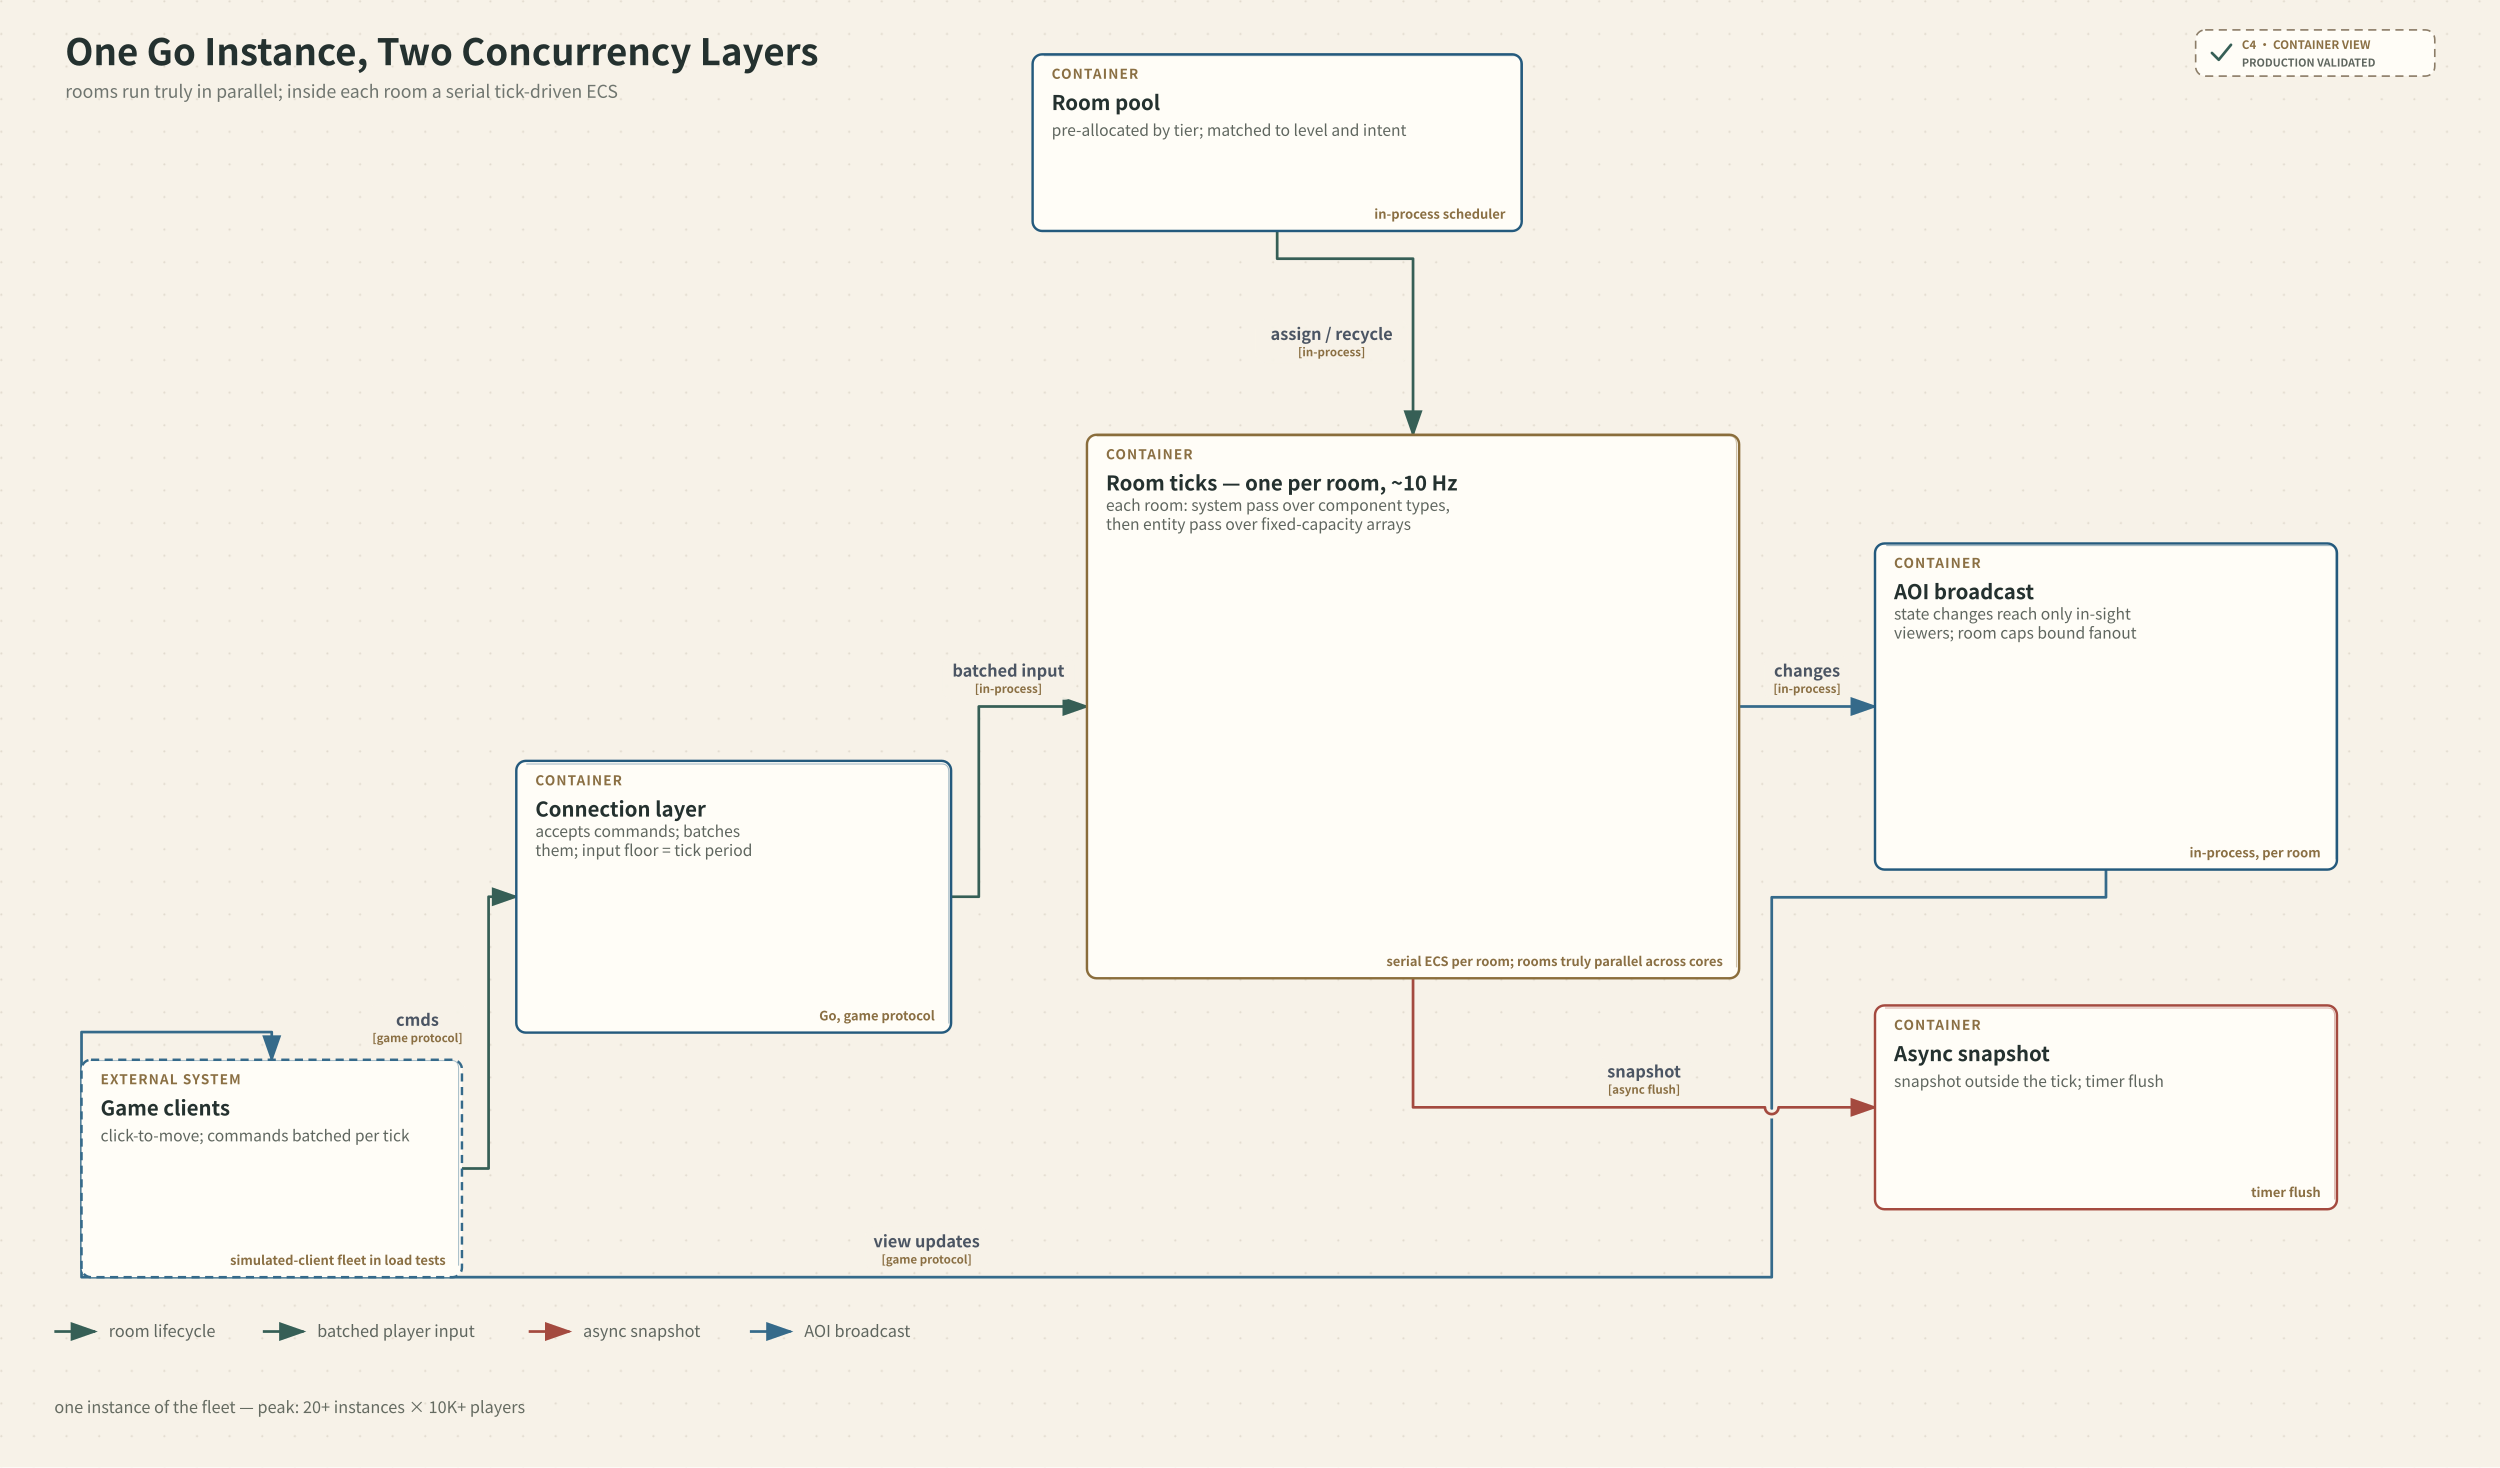
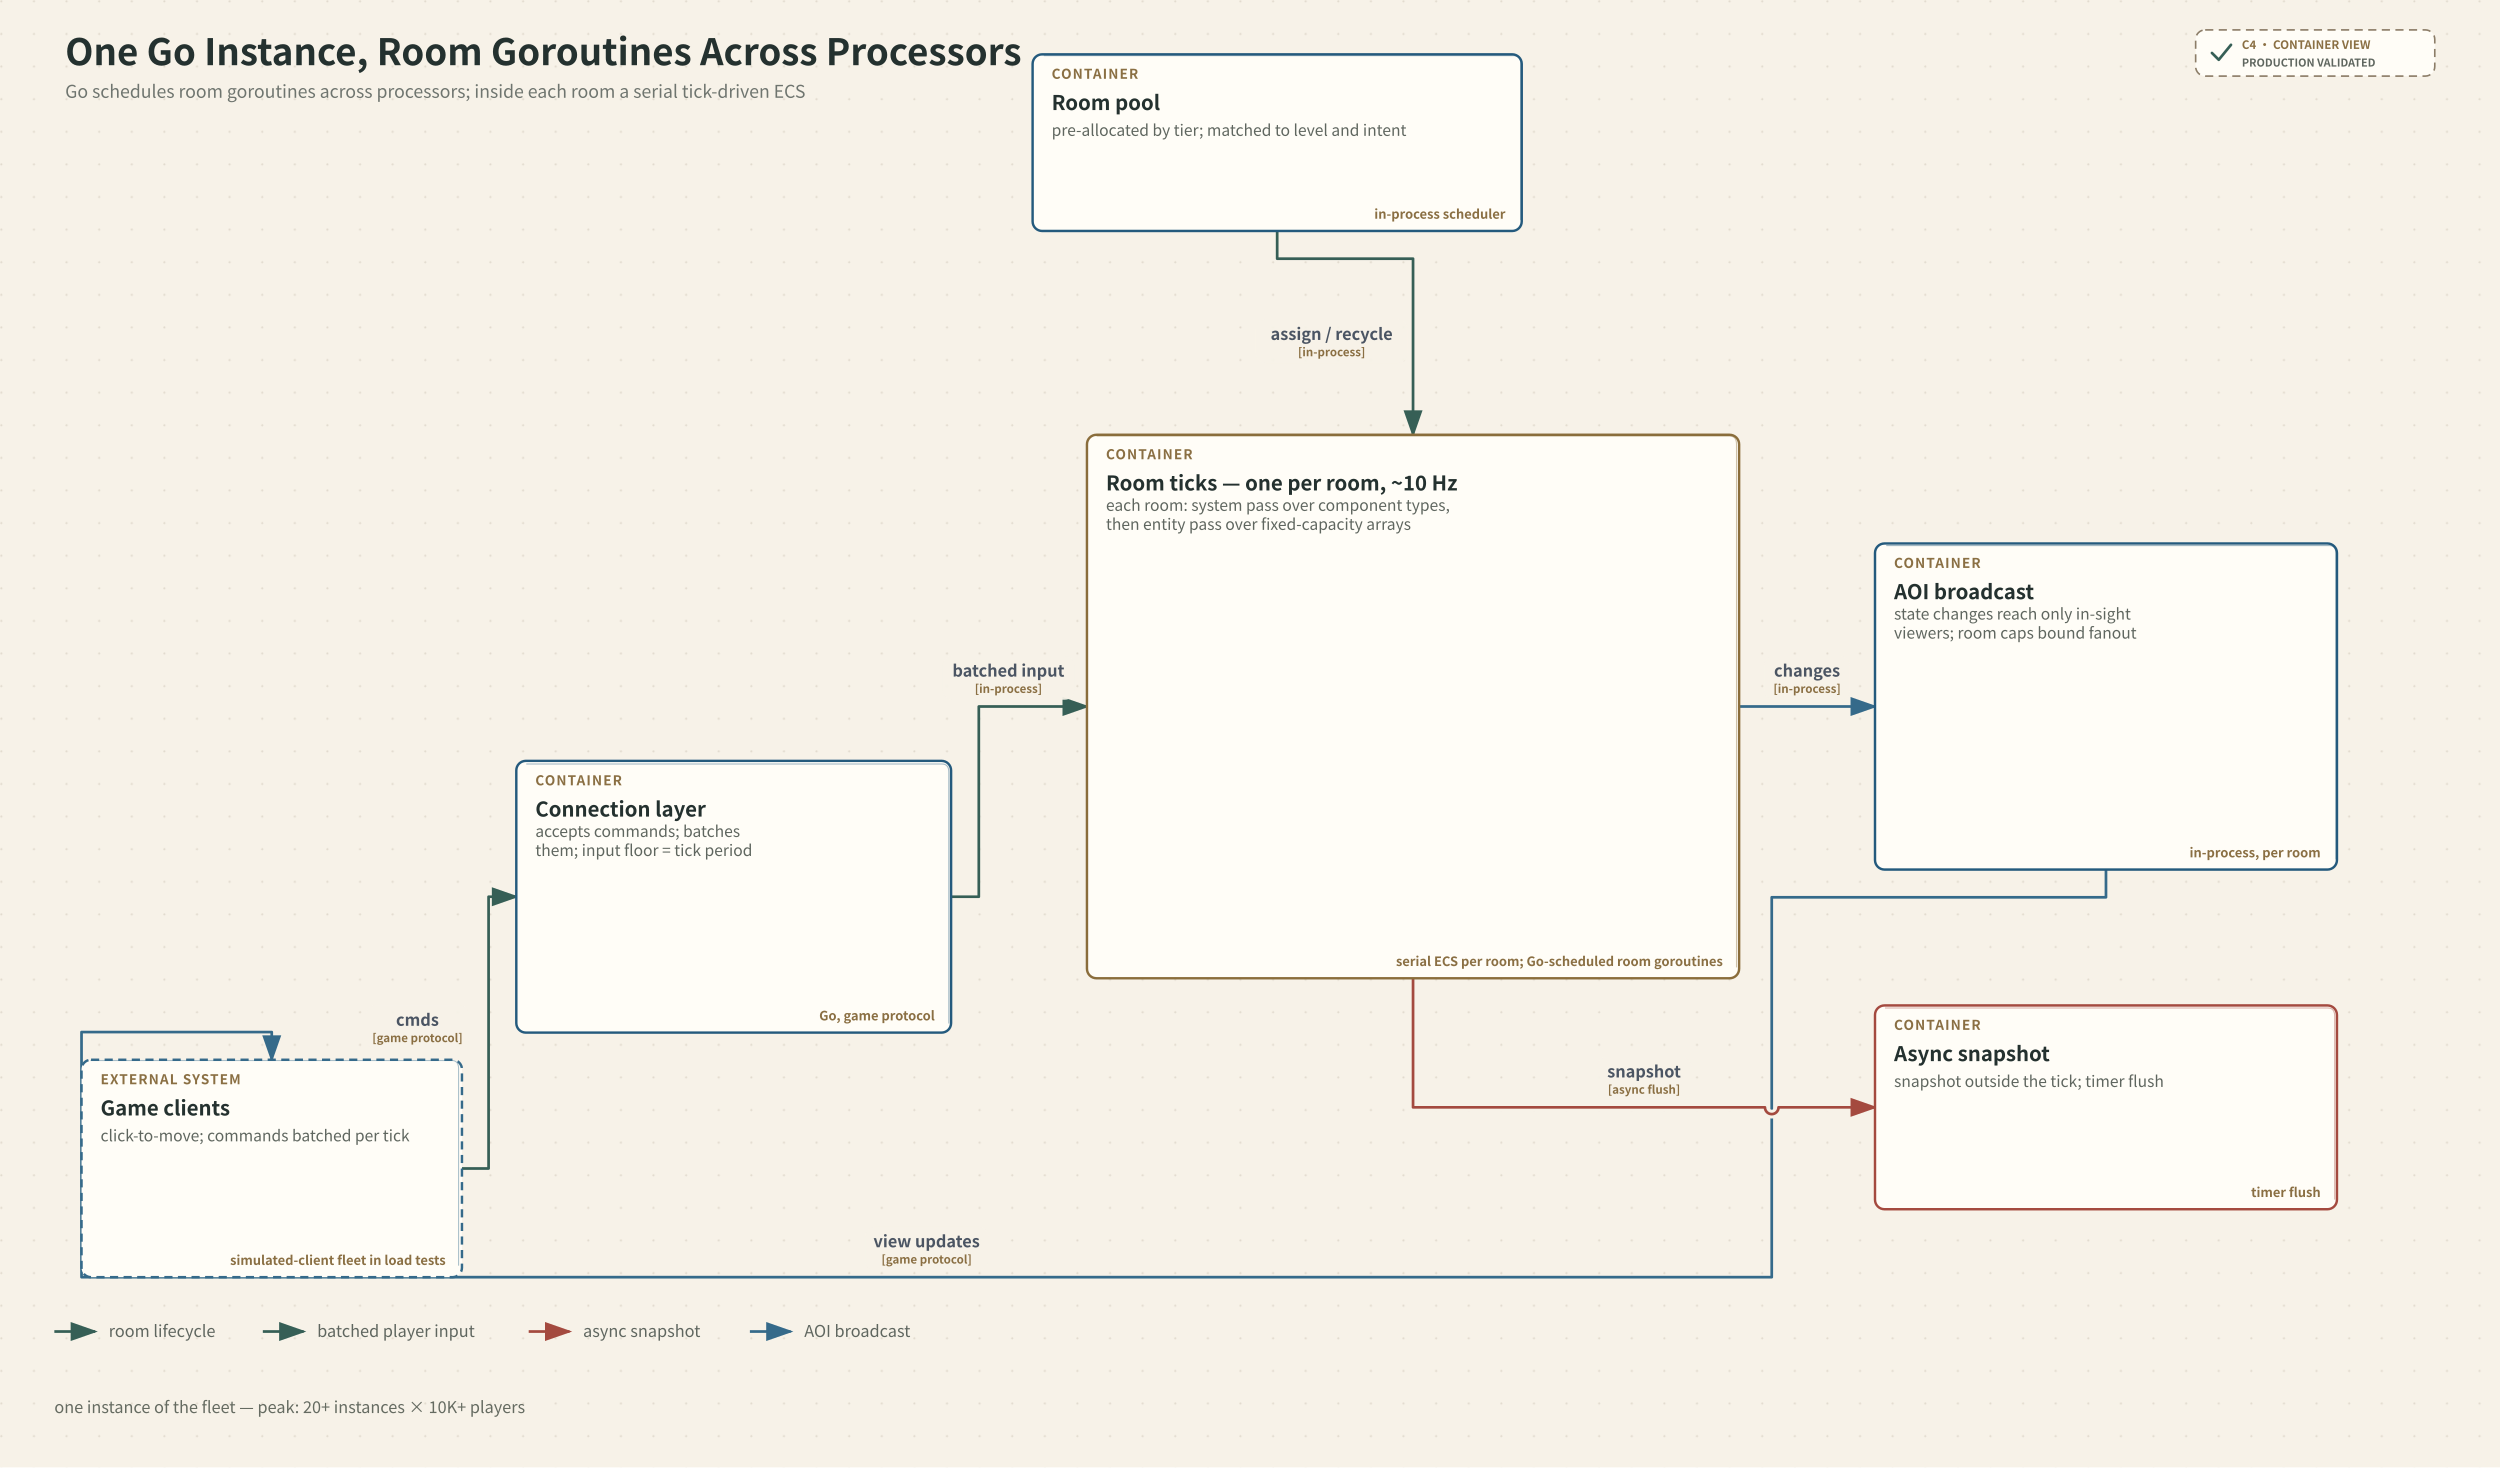
<svg xmlns="http://www.w3.org/2000/svg" viewBox="0 0 1840 1080" width="1840" height="1080" data-generator="fireworks-tech-graph" data-schema-version="1" data-text-metrics="heuristic-v1" data-style-id="9" data-visual-theme="C4 Review Canvas" data-diagram-type="c4" data-motion-scene="" data-semantic-profile="c4-review" data-semantic-valid="true" data-quality-profile="standard" data-max-bends-per-edge="12" data-max-total-bends="100" data-max-route-stretch="5.0" data-max-bridged-crossings="8" data-min-node-gap="0.0" data-min-container-gutter="0.0" data-min-label-clearance="2.0" data-min-segment-length="0.0">
  <defs>
    <marker id="arrowA" markerWidth="10" markerHeight="7" refX="9" refY="3.5" orient="auto">
      <polygon points="0 0, 10 3.5, 0 7" fill="#365f56" />
    </marker>
    <marker id="arrowB" markerWidth="10" markerHeight="7" refX="9" refY="3.5" orient="auto">
      <polygon points="0 0, 10 3.5, 0 7" fill="#a44a3f" />
    </marker>
    <marker id="arrowC" markerWidth="10" markerHeight="7" refX="9" refY="3.5" orient="auto">
      <polygon points="0 0, 10 3.5, 0 7" fill="#356a8a" />
    </marker>
    <marker id="arrowE" markerWidth="10" markerHeight="7" refX="9" refY="3.5" orient="auto">
      <polygon points="0 0, 10 3.5, 0 7" fill="#c06b35" />
    </marker>
    <marker id="arrowF" markerWidth="10" markerHeight="7" refX="9" refY="3.5" orient="auto">
      <polygon points="0 0, 10 3.5, 0 7" fill="#7a5c99" />
    </marker>
    <marker id="arrowG" markerWidth="10" markerHeight="7" refX="9" refY="3.5" orient="auto">
      <polygon points="0 0, 10 3.5, 0 7" fill="#b13e53" />
    </marker>
    <marker id="arrowH" markerWidth="10" markerHeight="7" refX="9" refY="3.5" orient="auto">
      <polygon points="0 0, 10 3.5, 0 7" fill="#746b60" />
    </marker>
    <pattern id="reviewGrid" width="24" height="24" patternUnits="userSpaceOnUse">
      <circle cx="1" cy="1" r="0.8" fill="#8c7d68" fill-opacity="0.18" />
    </pattern>
    <style>
    text { font-family: 'Avenir Next', Avenir, 'Segoe UI', 'PingFang SC', 'Noto Sans CJK SC', 'Microsoft YaHei', sans-serif; }
    .title { font-size: 27px; font-weight: 700; fill: #24312f; }
    .subtitle { font-size: 13px; font-weight: 500; fill: #6f756f; }
    .section { font-size: 13px; font-weight: 700; fill: #5b5144; letter-spacing: 1.4px; }
    .section-sub { font-size: 12px; font-weight: 500; fill: #756753; }
    .node-title { font-weight: 700; fill: #24312f; }
    .node-sub { font-weight: 500; fill: #5f665f; }
    .node-type { font-size: 10px; font-weight: 700; fill: #8a6f43; letter-spacing: 0.08em; }
    .arrow-label { font-size: 12px; font-weight: 600; fill: #4b5563; }
    .legend { font-size: 12px; font-weight: 500; fill: #5f665f; }
    .footnote { font-size: 12px; font-weight: 500; fill: #656b61; }
    .metric-label { font-size: 8.5px; font-weight: 700; fill: #656b61; text-transform: uppercase; }
    .metric-value { font-size: 9.5px; font-weight: 700; fill: #24312f; }
    </style>
  </defs>
  <rect data-graph-role="background" width="1840.0" height="1080.0" fill="#f7f2e8" />
  <rect data-graph-role="decoration" width="1840.0" height="1080.0" fill="url(#reviewGrid)" />
-   <text x="48.0" y="48" text-anchor="start" class="title">One Go Instance, Two Concurrency Layers</text>
-   <text x="48.0" y="72" text-anchor="start" class="subtitle">rooms run truly in parallel; inside each room a serial tick-driven ECS</text>
+   <text x="48.0" y="48" text-anchor="start" class="title">One Go Instance, Room Goroutines Across Processors</text>
+   <text x="48.0" y="72" text-anchor="start" class="subtitle">Go schedules room goroutines across processors; inside each room a serial tick-driven ECS</text>
  <g id="style-signature" data-graph-role="decoration" data-style-signature="c4-review-board">
    <rect x="1616.0" y="22.0" width="176.0" height="34.0" rx="7" fill="#fffdf7" stroke="#8c7d68" stroke-width="1.2" stroke-dasharray="6 4" />
    <path d="M 1628.0 39.0 l 5 5 9 -11" fill="none" stroke="#365f56" stroke-width="2" stroke-linecap="round" stroke-linejoin="round" />
    <text data-full-text="C4 · CONTAINER VIEW" x="1650.0" y="36.0" font-size="8.5" font-weight="800" fill="#8a6f43">C4 · CONTAINER VIEW</text>
    <text data-full-text="PRODUCTION VALIDATED" x="1650.0" y="49.0" font-size="8" font-weight="700" fill="#5f665f">PRODUCTION VALIDATED</text>
  </g>
  <path id="a1-review-stroke" data-graph-role="decoration" data-owner="a1" d="M 340,860 L 359.6,860 L 359.6,660 L 380,660" fill="none" stroke="#365f56" stroke-width="0.9" stroke-dasharray="2.5,2" opacity="0.30" stroke-dashoffset="0.24" />
  <path id="a1" data-graph-role="edge" data-edge-id="a1" data-source="clients" data-target="conn" data-edge-kind="flow" data-topic-id="" data-flow="sync" data-motion-role="" data-motion-stage="" data-motion-order="" data-protocol="game protocol" data-via="" data-critical-path-id="" data-critical-hop="" data-critical-hops="" data-critical="false" data-bends="2" data-route-stretch="1.0" data-bridges="" d="M 340,860 L 359.6,860 L 359.6,660 L 380,660" fill="none" stroke="#365f56" stroke-width="2.0" stroke-linecap="round" stroke-linejoin="round" marker-end="url(#arrowA)" />
  <path id="a2-review-stroke" data-graph-role="decoration" data-owner="a2" d="M 700,660 L 720.4,660 L 720.4,520 L 800,520" fill="none" stroke="#365f56" stroke-width="0.9" stroke-dasharray="2.5,2" opacity="0.30" stroke-dashoffset="-0.06" />
  <path id="a2" data-graph-role="edge" data-edge-id="a2" data-source="conn" data-target="rooms" data-edge-kind="flow" data-topic-id="" data-flow="sync" data-motion-role="" data-motion-stage="" data-motion-order="" data-protocol="in-process" data-via="" data-critical-path-id="" data-critical-hop="" data-critical-hops="" data-critical="false" data-bends="2" data-route-stretch="1.0" data-bridges="" d="M 700,660 L 720.4,660 L 720.4,520 L 800,520" fill="none" stroke="#365f56" stroke-width="2.0" stroke-linecap="round" stroke-linejoin="round" marker-end="url(#arrowA)" />
  <path id="a4-review-stroke" data-graph-role="decoration" data-owner="a4" d="M 940,170 L 940,190.4 L 1040,190.4 L 1040,320" fill="none" stroke="#365f56" stroke-width="0.9" stroke-dasharray="2.5,2" opacity="0.30" stroke-dashoffset="1.02" />
  <path id="a4" data-graph-role="edge" data-edge-id="a4" data-source="roompool" data-target="rooms" data-edge-kind="flow" data-topic-id="" data-flow="control" data-motion-role="" data-motion-stage="" data-motion-order="" data-protocol="in-process" data-via="" data-critical-path-id="" data-critical-hop="" data-critical-hops="" data-critical="false" data-bends="2" data-route-stretch="1.0" data-bridges="" d="M 940,170 L 940,190.4 L 1040,190.4 L 1040,320" fill="none" stroke="#365f56" stroke-width="2.0" stroke-linecap="round" stroke-linejoin="round" marker-end="url(#arrowA)" />
  <path id="a6-review-stroke" data-graph-role="decoration" data-owner="a6" d="M 1280,520 L 1380,520" fill="none" stroke="#356a8a" stroke-width="0.9" stroke-dasharray="2.5,2" opacity="0.30" stroke-dashoffset="0.22" />
  <path id="a6" data-graph-role="edge" data-edge-id="a6" data-source="rooms" data-target="aoi" data-edge-kind="flow" data-topic-id="" data-flow="read" data-motion-role="" data-motion-stage="" data-motion-order="" data-protocol="in-process" data-via="" data-critical-path-id="" data-critical-hop="" data-critical-hops="" data-critical="false" data-bends="0" data-route-stretch="1.0" data-bridges="" d="M 1280,520 L 1380,520" fill="none" stroke="#356a8a" stroke-width="2.0" stroke-linecap="round" stroke-linejoin="round" marker-end="url(#arrowC)" />
  <path id="a8-review-stroke" data-graph-role="decoration" data-owner="a8" d="M 1550,640 L 1550,660.4 L 1304,660.4 L 1304,940 L 60,940 L 60,759.6 L 200,759.6 L 200,780" fill="none" stroke="#356a8a" stroke-width="0.9" stroke-dasharray="2.5,2" opacity="0.30" stroke-dashoffset="0.49" />
  <path id="a8" data-graph-role="edge" data-edge-id="a8" data-source="aoi" data-target="clients" data-edge-kind="flow" data-topic-id="" data-flow="read" data-motion-role="" data-motion-stage="" data-motion-order="" data-protocol="game protocol" data-via="" data-critical-path-id="" data-critical-hop="" data-critical-hops="" data-critical="false" data-bends="6" data-route-stretch="1.43" data-bridges="" d="M 1550,640 L 1550,660.4 L 1304,660.4 L 1304,940 L 60,940 L 60,759.6 L 200,759.6 L 200,780" fill="none" stroke="#356a8a" stroke-width="2.0" stroke-linecap="round" stroke-linejoin="round" marker-end="url(#arrowC)" />
  <path id="a9-bridge-mask" data-graph-role="bridge-mask" data-owner="a9" d="M 1040,720 L 1040,815 L 1299,815 A 5 5 0 0 0 1309,815 L 1380,815" fill="none" stroke="#f7f2e8" stroke-width="6.5" stroke-linecap="round" stroke-linejoin="round" />
  <path id="a9-review-stroke" data-graph-role="decoration" data-owner="a9" d="M 1040,720 L 1040,815 L 1299,815 A 5 5 0 0 0 1309,815 L 1380,815" fill="none" stroke="#a44a3f" stroke-width="0.9" stroke-dasharray="2.5,2" opacity="0.30" stroke-dashoffset="1.01" />
  <path id="a9" data-graph-role="edge" data-edge-id="a9" data-source="rooms" data-target="persist" data-edge-kind="flow" data-topic-id="" data-flow="write" data-motion-role="" data-motion-stage="" data-motion-order="" data-protocol="async flush" data-via="" data-critical-path-id="" data-critical-hop="" data-critical-hops="" data-critical="false" data-bends="1" data-route-stretch="1.0" data-bridges="1304,815" d="M 1040,720 L 1040,815 L 1299,815 A 5 5 0 0 0 1309,815 L 1380,815" fill="none" stroke="#a44a3f" stroke-width="2.0" stroke-linecap="round" stroke-linejoin="round" marker-end="url(#arrowB)" />
  <g id="node-clients" data-graph-role="node" data-node-id="clients" data-semantic-role="external_system" data-motion-role="" data-motion-stage="" data-motion-order="" data-parent="" data-deployment-id="" data-topic-id="" data-span-id="" data-station-order="" data-status="" data-start-ms="" data-duration-ms="" data-parent-span="" data-graph-bounds="60,780,340,940">
    <rect x="60.0" y="780.0" width="280.0" height="160.0" rx="7" fill="#fffdf7" stroke="#356a8a" stroke-width="1.8" stroke-dasharray="6 4" />
    <path data-graph-role="decoration" d="M 66.513 780.522 H 332.513 Q 337.513 780.522 337.513 786.522 V 931.522" fill="none" stroke="#356a8a" stroke-width="0.8" opacity="0.42" />
    <text data-text-role="type" data-full-text="EXTERNAL SYSTEM" data-text-max-width="252.0" x="74.0" y="798.0" class="node-type" font-size="10.0">EXTERNAL SYSTEM</text>
    <text data-text-role="title" data-full-text="Game clients" data-text-max-width="252.0" x="74.0" y="821.0" class="node-title" font-size="15" text-anchor="start">Game clients</text>
    <text data-text-role="description" data-line="1" data-full-text="click-to-move; commands batched per tick" x="74.0" y="840.0" class="node-sub" font-size="11.5" text-anchor="start">click-to-move; commands batched per tick</text>
    <text data-text-role="technology" data-full-text="simulated-client fleet in load tests" data-text-max-width="256.0" x="328.0" y="931.0" text-anchor="end" font-size="9.5" font-weight="700" fill="#8a6f43">simulated-client fleet in load tests</text>
  </g>
  <g id="node-conn" data-graph-role="node" data-node-id="conn" data-semantic-role="container" data-motion-role="" data-motion-stage="" data-motion-order="" data-parent="" data-deployment-id="" data-topic-id="" data-span-id="" data-station-order="" data-status="" data-start-ms="" data-duration-ms="" data-parent-span="" data-graph-bounds="380,560,700,760">
    <rect x="380.0" y="560.0" width="320.0" height="200.0" rx="7" fill="#fffdf7" stroke="#245a7d" stroke-width="1.8" />
    <path data-graph-role="decoration" d="M 387.335 562.312 H 693.335 Q 698.335 562.312 698.335 568.312 V 753.312" fill="none" stroke="#245a7d" stroke-width="0.8" opacity="0.42" />
    <text data-text-role="type" data-full-text="CONTAINER" data-text-max-width="292.0" x="394.0" y="578.0" class="node-type" font-size="10.0">CONTAINER</text>
    <text data-text-role="title" data-full-text="Connection layer" data-text-max-width="292.0" x="394.0" y="601.0" class="node-title" font-size="15" text-anchor="start">Connection layer</text>
    <text data-text-role="description" data-line="1" data-full-text="accepts commands; batches them; input floor = tick period" x="394.0" y="616.0" class="node-sub" font-size="11.5" text-anchor="start">accepts commands; batches</text>
    <text data-text-role="description" data-line="2" data-full-text="accepts commands; batches them; input floor = tick period" x="394.0" y="630.0" class="node-sub" font-size="11.5" text-anchor="start">them; input floor = tick period</text>
    <text data-text-role="technology" data-full-text="Go, game protocol" data-text-max-width="296.0" x="688.0" y="751.0" text-anchor="end" font-size="9.5" font-weight="700" fill="#8a6f43">Go, game protocol</text>
  </g>
  <g id="node-roompool" data-graph-role="node" data-node-id="roompool" data-semantic-role="container" data-motion-role="" data-motion-stage="" data-motion-order="" data-parent="" data-deployment-id="" data-topic-id="" data-span-id="" data-station-order="" data-status="" data-start-ms="" data-duration-ms="" data-parent-span="" data-graph-bounds="760,40,1120,170">
    <rect x="760.0" y="40.0" width="360.0" height="130.0" rx="7" fill="#fffdf7" stroke="#245a7d" stroke-width="1.8" />
    <path data-graph-role="decoration" d="M 768.28 40.97 H 1114.28 Q 1119.28 40.97 1119.28 46.97 V 161.97" fill="none" stroke="#245a7d" stroke-width="0.8" opacity="0.42" />
    <text data-text-role="type" data-full-text="CONTAINER" data-text-max-width="332.0" x="774.0" y="58.0" class="node-type" font-size="10.0">CONTAINER</text>
    <text data-text-role="title" data-full-text="Room pool" data-text-max-width="332.0" x="774.0" y="81.0" class="node-title" font-size="15" text-anchor="start">Room pool</text>
    <text data-text-role="description" data-line="1" data-full-text="pre-allocated by tier; matched to level and intent" x="774.0" y="100.0" class="node-sub" font-size="11.5" text-anchor="start">pre-allocated by tier; matched to level and intent</text>
    <text data-text-role="technology" data-full-text="in-process scheduler" data-text-max-width="336.0" x="1108.0" y="161.0" text-anchor="end" font-size="9.5" font-weight="700" fill="#8a6f43">in-process scheduler</text>
  </g>
  <g id="node-aoi" data-graph-role="node" data-node-id="aoi" data-semantic-role="container" data-motion-role="" data-motion-stage="" data-motion-order="" data-parent="" data-deployment-id="" data-topic-id="" data-span-id="" data-station-order="" data-status="" data-start-ms="" data-duration-ms="" data-parent-span="" data-graph-bounds="1380,400,1720,640">
    <rect x="1380.0" y="400.0" width="340.0" height="240.0" rx="7" fill="#fffdf7" stroke="#245a7d" stroke-width="1.8" />
    <path data-graph-role="decoration" d="M 1388.282 401.533 H 1714.282 Q 1719.282 401.533 1719.282 407.533 V 632.533" fill="none" stroke="#245a7d" stroke-width="0.8" opacity="0.42" />
    <text data-text-role="type" data-full-text="CONTAINER" data-text-max-width="312.0" x="1394.0" y="418.0" class="node-type" font-size="10.0">CONTAINER</text>
    <text data-text-role="title" data-full-text="AOI broadcast" data-text-max-width="312.0" x="1394.0" y="441.0" class="node-title" font-size="15" text-anchor="start">AOI broadcast</text>
    <text data-text-role="description" data-line="1" data-full-text="state changes reach only in-sight viewers; room caps bound fanout" x="1394.0" y="456.0" class="node-sub" font-size="11.5" text-anchor="start">state changes reach only in-sight</text>
    <text data-text-role="description" data-line="2" data-full-text="state changes reach only in-sight viewers; room caps bound fanout" x="1394.0" y="470.0" class="node-sub" font-size="11.5" text-anchor="start">viewers; room caps bound fanout</text>
    <text data-text-role="technology" data-full-text="in-process, per room" data-text-max-width="316.0" x="1708.0" y="631.0" text-anchor="end" font-size="9.5" font-weight="700" fill="#8a6f43">in-process, per room</text>
  </g>
  <g id="node-persist" data-graph-role="node" data-node-id="persist" data-semantic-role="container" data-motion-role="" data-motion-stage="" data-motion-order="" data-parent="" data-deployment-id="" data-topic-id="" data-span-id="" data-station-order="" data-status="" data-start-ms="" data-duration-ms="" data-parent-span="" data-graph-bounds="1380,740,1720,890">
    <rect x="1380.0" y="740.0" width="340.0" height="150.0" rx="7" fill="#fffdf7" stroke="#a44a3f" stroke-width="1.8" />
    <path data-graph-role="decoration" d="M 1387.342 741.888 H 1713.342 Q 1718.342 741.888 1718.342 747.888 V 882.888" fill="none" stroke="#a44a3f" stroke-width="0.8" opacity="0.42" />
    <text data-text-role="type" data-full-text="CONTAINER" data-text-max-width="312.0" x="1394.0" y="758.0" class="node-type" font-size="10.0">CONTAINER</text>
    <text data-text-role="title" data-full-text="Async snapshot" data-text-max-width="312.0" x="1394.0" y="781.0" class="node-title" font-size="15" text-anchor="start">Async snapshot</text>
    <text data-text-role="description" data-line="1" data-full-text="snapshot outside the tick; timer flush" x="1394.0" y="800.0" class="node-sub" font-size="11.5" text-anchor="start">snapshot outside the tick; timer flush</text>
    <text data-text-role="technology" data-full-text="timer flush" data-text-max-width="316.0" x="1708.0" y="881.0" text-anchor="end" font-size="9.5" font-weight="700" fill="#8a6f43">timer flush</text>
  </g>
  <g id="node-rooms" data-graph-role="node" data-node-id="rooms" data-semantic-role="container" data-motion-role="" data-motion-stage="" data-motion-order="" data-parent="" data-deployment-id="" data-topic-id="" data-span-id="" data-station-order="" data-status="" data-start-ms="" data-duration-ms="" data-parent-span="" data-graph-bounds="800,320,1280,720">
    <rect x="800.0" y="320.0" width="480.0" height="400.0" rx="7" fill="#fffdf7" stroke="#8a6d3b" stroke-width="1.8" />
    <path data-graph-role="decoration" d="M 807.068 320.992 H 1273.068 Q 1278.068 320.992 1278.068 326.992 V 711.992" fill="none" stroke="#8a6d3b" stroke-width="0.8" opacity="0.42" />
    <text data-text-role="type" data-full-text="CONTAINER" data-text-max-width="452.0" x="814.0" y="338.0" class="node-type" font-size="10.0">CONTAINER</text>
    <text data-text-role="title" data-full-text="Room ticks — one per room, ~10 Hz" data-text-max-width="452.0" x="814.0" y="361.0" class="node-title" font-size="15" text-anchor="start">Room ticks — one per room, ~10 Hz</text>
    <text data-text-role="description" data-line="1" data-full-text="each room: system pass over component types, then entity pass over fixed-capacity arrays" x="814.0" y="376.0" class="node-sub" font-size="11.5" text-anchor="start">each room: system pass over component types,</text>
    <text data-text-role="description" data-line="2" data-full-text="each room: system pass over component types, then entity pass over fixed-capacity arrays" x="814.0" y="390.0" class="node-sub" font-size="11.5" text-anchor="start">then entity pass over fixed-capacity arrays</text>
-     <text data-text-role="technology" data-full-text="serial ECS per room; rooms truly parallel across cores" data-text-max-width="456.0" x="1268.0" y="711.0" text-anchor="end" font-size="9.5" font-weight="700" fill="#8a6f43">serial ECS per room; rooms truly parallel across cores</text>
+     <text data-text-role="technology" data-full-text="serial ECS per room; Go-scheduled room goroutines" data-text-max-width="456.0" x="1268.0" y="711.0" text-anchor="end" font-size="9.5" font-weight="700" fill="#8a6f43">serial ECS per room; Go-scheduled room goroutines</text>
  </g>
  <g id="a1-label" data-graph-role="label" data-owner="a1" data-graph-bounds="269.24,740,345.25,772">
    <rect x="269.24" y="740.0" width="76.01" height="32" rx="7" fill="#f7f2e8" opacity="0.94" />
    <text x="307.24" y="755.0" text-anchor="middle" class="arrow-label" font-size="11.5">cmds</text>
    <text x="307.24" y="767.0" text-anchor="middle" font-size="8.5" font-weight="800" fill="#8a6f43">[game protocol]</text>
  </g>
  <g id="a2-label" data-graph-role="label" data-owner="a2" data-graph-bounds="693.61,483,790.8,515">
    <rect x="693.61" y="483.0" width="97.19" height="32" rx="7" fill="#f7f2e8" opacity="0.94" />
    <text x="742.2" y="498.0" text-anchor="middle" class="arrow-label" font-size="11.5">batched input</text>
    <text x="742.2" y="510.0" text-anchor="middle" font-size="8.5" font-weight="800" fill="#8a6f43">[in-process]</text>
  </g>
  <g id="a4-label" data-graph-role="label" data-owner="a4" data-graph-bounds="924.24,235.2,1035.92,267.2">
    <rect x="924.24" y="235.2" width="111.68" height="32" rx="7" fill="#f7f2e8" opacity="0.94" />
    <text x="980.08" y="250.2" text-anchor="middle" class="arrow-label" font-size="11.5">assign / recycle</text>
    <text x="980.08" y="262.2" text-anchor="middle" font-size="8.5" font-weight="800" fill="#8a6f43">[in-process]</text>
  </g>
  <g id="a6-label" data-graph-role="label" data-owner="a6" data-graph-bounds="1298.45,483,1361.54,515">
    <rect x="1298.45" y="483.0" width="63.09" height="32" rx="7" fill="#f7f2e8" opacity="0.94" />
    <text x="1330.0" y="498.0" text-anchor="middle" class="arrow-label" font-size="11.5">changes</text>
    <text x="1330.0" y="510.0" text-anchor="middle" font-size="8.5" font-weight="800" fill="#8a6f43">[in-process]</text>
  </g>
  <g id="a8-label" data-graph-role="label" data-owner="a8" data-graph-bounds="636.74,903,727.26,935">
    <rect x="636.74" y="903.0" width="90.52" height="32" rx="7" fill="#f7f2e8" opacity="0.94" />
    <text x="682.0" y="918.0" text-anchor="middle" class="arrow-label" font-size="11.5">view updates</text>
    <text x="682.0" y="930.0" text-anchor="middle" font-size="8.5" font-weight="800" fill="#8a6f43">[game protocol]</text>
  </g>
  <g id="a9-label" data-graph-role="label" data-owner="a9" data-graph-bounds="1175.32,778,1244.68,810">
    <rect x="1175.32" y="778.0" width="69.36" height="32" rx="7" fill="#f7f2e8" opacity="0.94" />
    <text x="1210.0" y="793.0" text-anchor="middle" class="arrow-label" font-size="11.5">snapshot</text>
    <text x="1210.0" y="805.0" text-anchor="middle" font-size="8.5" font-weight="800" fill="#8a6f43">[async flush]</text>
  </g>
  <g id="legend" data-graph-role="legend">
    <rect id="legend-zone" data-graph-role="reserved" data-reserved-kind="legend" x="30" y="966" width="666.64" height="46" rx="10" fill="none" stroke="none" />
    <line data-graph-role="decoration" x1="40.0" y1="980.0" x2="70.0" y2="980.0" stroke="#365f56" stroke-width="2.0" marker-end="url(#arrowA)" />
    <text data-graph-role="decoration" x="80.0" y="984.0" class="legend">room lifecycle</text>
    <line data-graph-role="decoration" x1="193.44" y1="980.0" x2="223.44" y2="980.0" stroke="#365f56" stroke-width="2.0" marker-end="url(#arrowA)" />
    <text data-graph-role="decoration" x="233.44" y="984.0" class="legend">batched player input</text>
    <line data-graph-role="decoration" x1="389.12" y1="980.0" x2="419.12" y2="980.0" stroke="#a44a3f" stroke-width="2.0" marker-end="url(#arrowB)" />
    <text data-graph-role="decoration" x="429.12" y="984.0" class="legend">async snapshot</text>
    <line data-graph-role="decoration" x1="551.92" y1="980.0" x2="581.92" y2="980.0" stroke="#356a8a" stroke-width="2.0" marker-end="url(#arrowC)" />
    <text data-graph-role="decoration" x="591.92" y="984.0" class="legend">AOI broadcast</text>
  </g>
  <g id="footer" data-graph-role="reserved" data-graph-bounds="40,1028,474,1044">
    <text x="40.0" y="1040.0" class="footnote">one instance of the fleet — peak: 20+ instances × 10K+ players</text>
  </g>
</svg>
